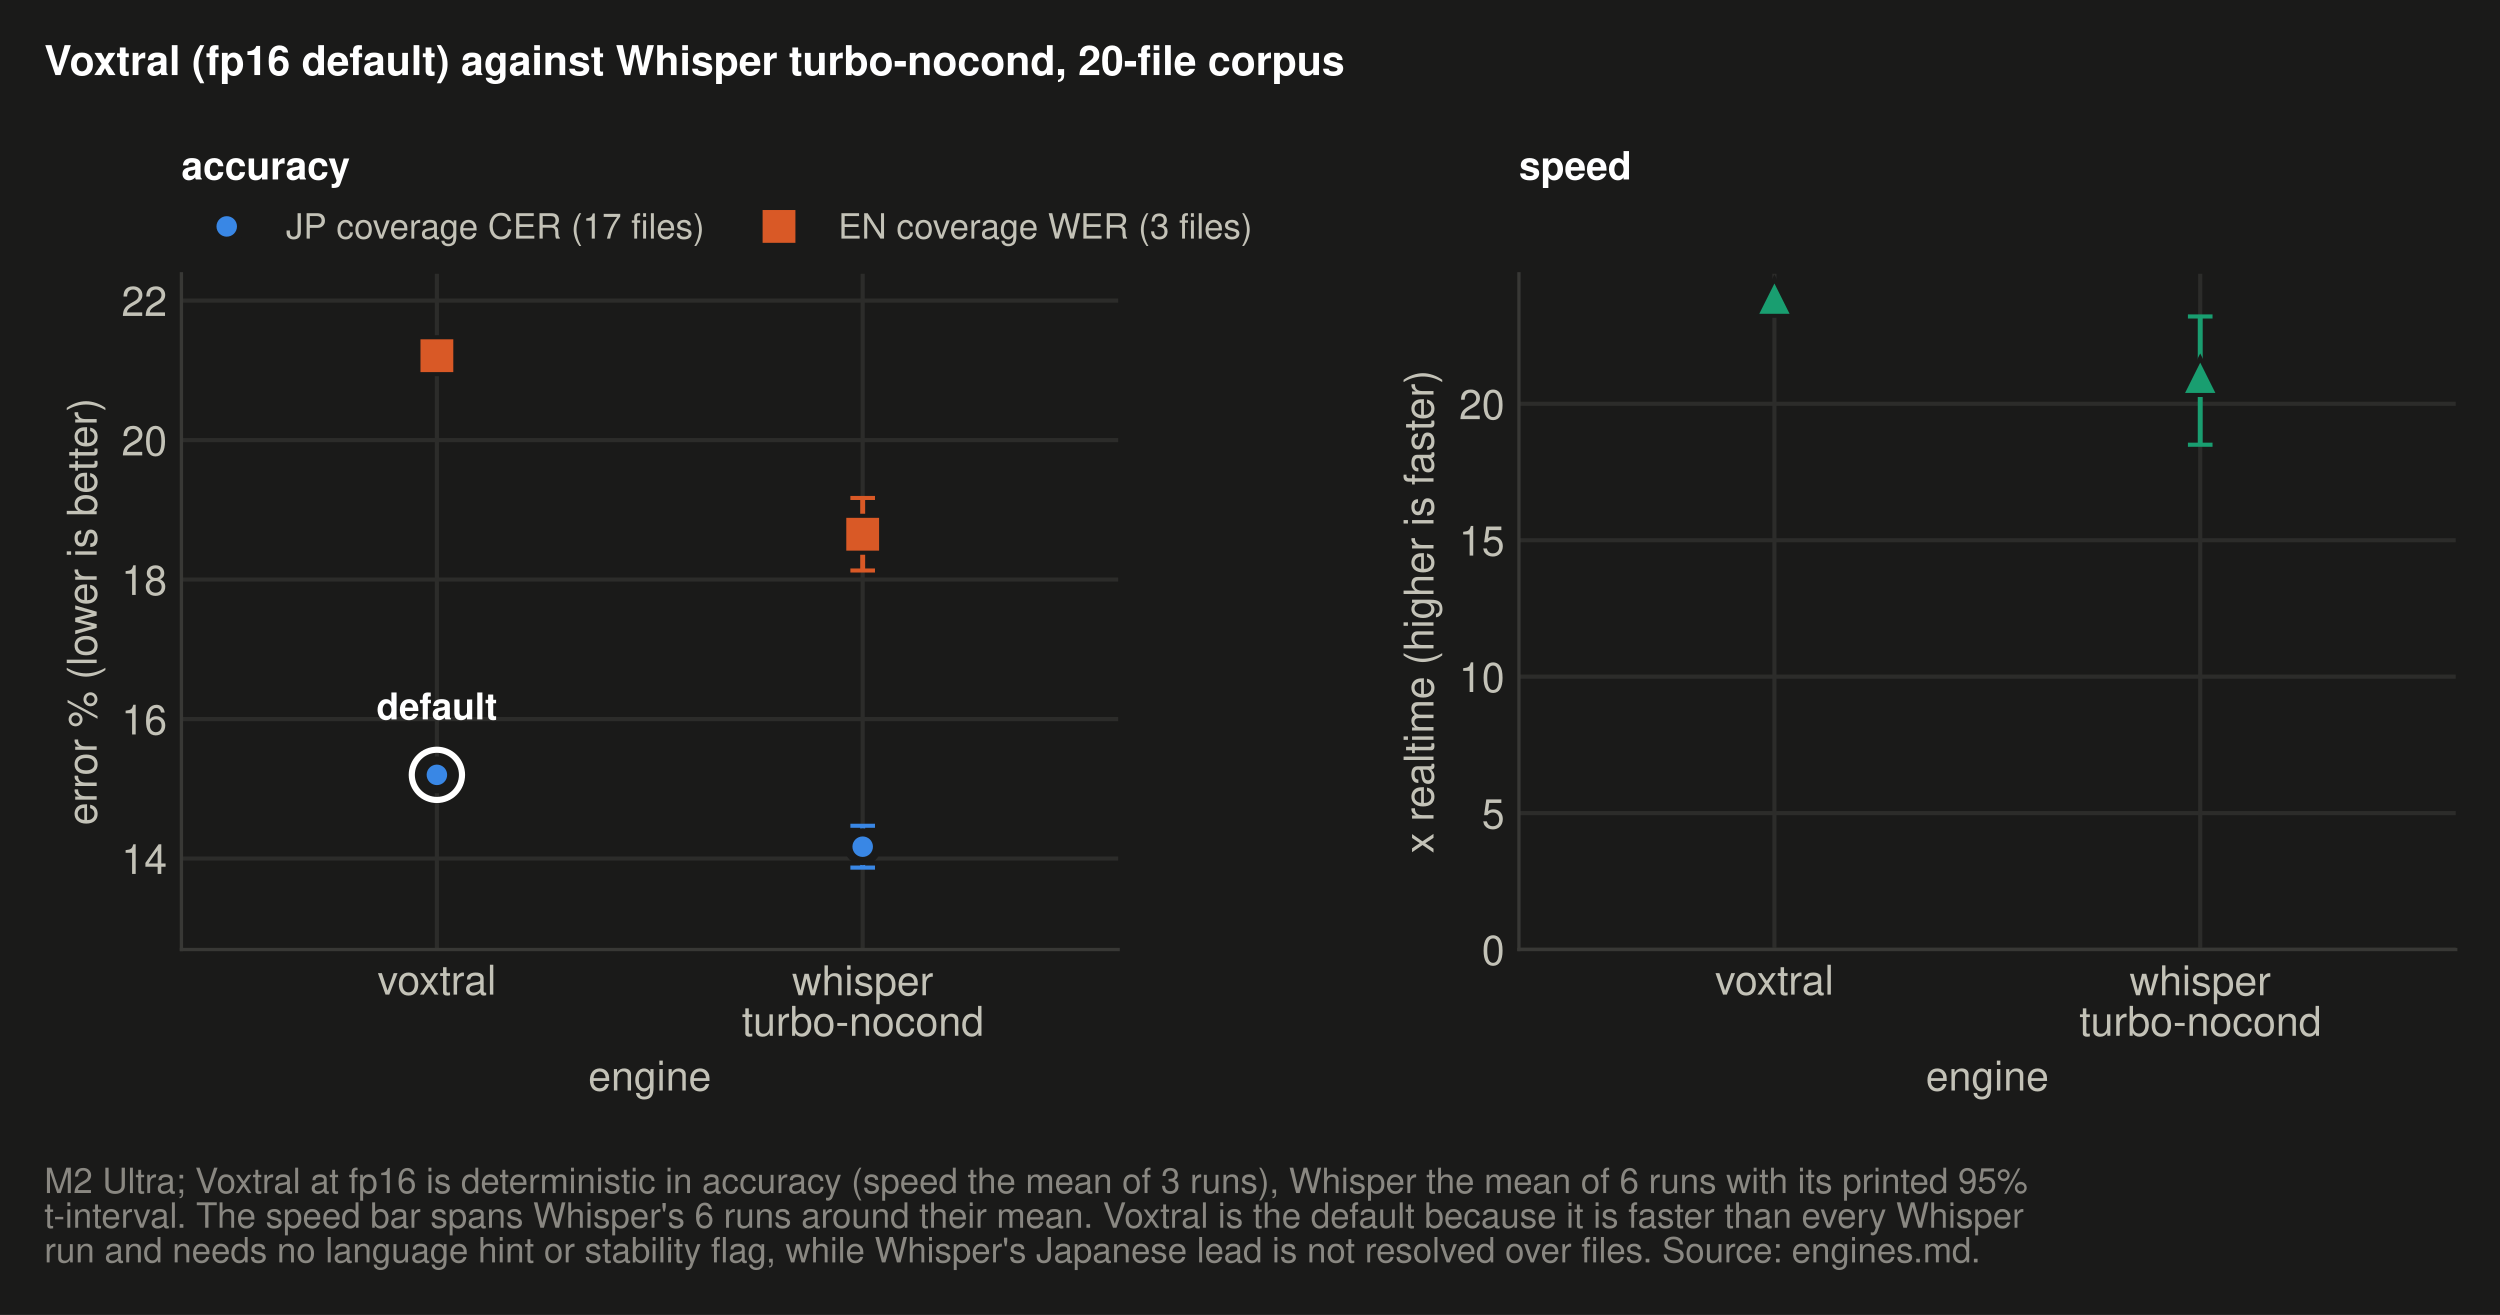
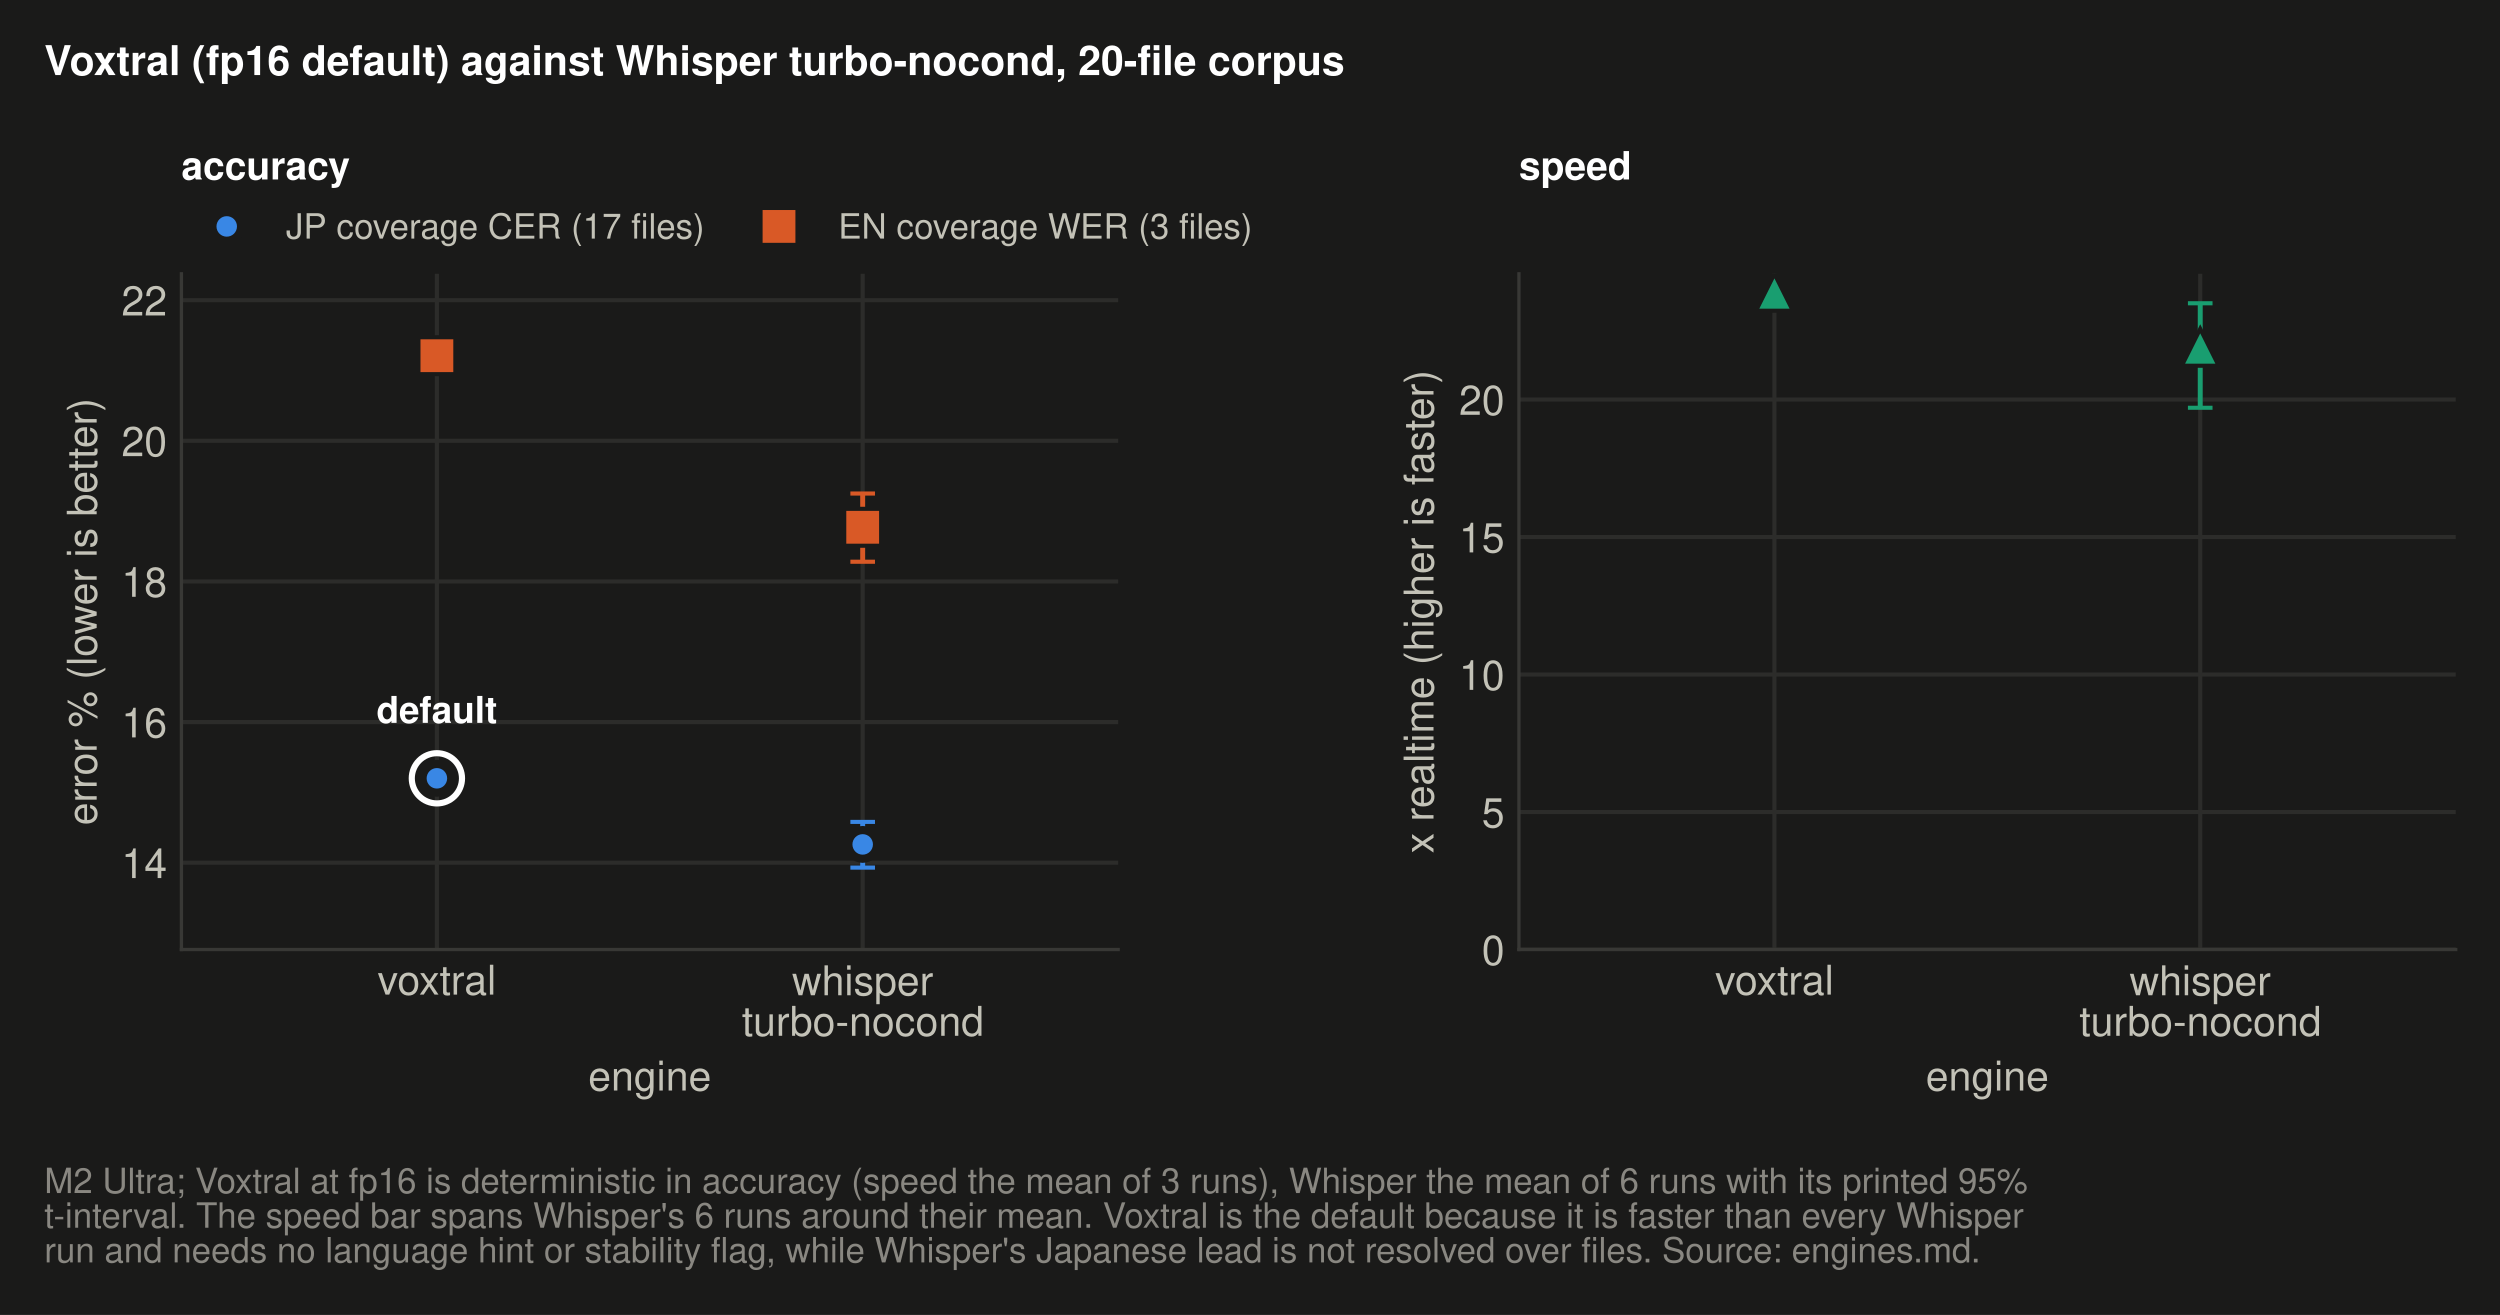
<svg xmlns="http://www.w3.org/2000/svg" xmlns:xlink="http://www.w3.org/1999/xlink" width="609.552pt" height="320.61pt" viewBox="0 0 609.552 320.61" version="1.1">
  <defs>
    <style type="text/css">*{stroke-linejoin: round; stroke-linecap: butt}</style>
  </defs>
  <g id="figure_1">
    <g id="patch_1">
      <path d="M 0 320.61  L 609.552 320.61  L 609.552 0  L 0 0  z " style="fill: #1a1a19" />
    </g>
    <g id="axes_1">
      <g id="patch_2">
        <path d="M 44.232 231.513  L 272.632 231.513  L 272.632 66.758  L 44.232 66.758  z " style="fill: #1a1a19" />
      </g>
      <g id="matplotlib.axis_1">
        <g id="xtick_1">
          <g id="line2d_1">
            <path d="M 106.523 231.513  L 106.523 66.758  " clip-path="url(#pa97ed57cf5)" style="fill: none; stroke: #2c2c2a; stroke-linecap: round" />
          </g>
          <g id="line2d_2" />
          <g id="text_1">
            <text style="font-size: 10px; font-family: 'Helvetica', 'Arial', 'DejaVu Sans'; text-anchor: middle; fill: #c3c2b7" x="106.523" y="242.513" transform="rotate(-0 106.523 242.5131)">voxtral</text>
          </g>
        </g>
        <g id="xtick_2">
          <g id="line2d_3">
            <path d="M 210.341 231.513  L 210.341 66.758  " clip-path="url(#pa97ed57cf5)" style="fill: none; stroke: #2c2c2a; stroke-linecap: round" />
          </g>
          <g id="line2d_4" />
          <g id="text_2">
            <text style="font-size: 10px; font-family: 'Helvetica', 'Arial', 'DejaVu Sans'; fill: #c3c2b7" transform="translate(193.1133 242.662)">whisper</text>
            <text style="font-size: 10px; font-family: 'Helvetica', 'Arial', 'DejaVu Sans'; fill: #c3c2b7" transform="translate(180.8789 252.5442)">turbo-nocond</text>
          </g>
        </g>
        <g id="text_3">
          <text style="font-size: 10px; font-family: 'Helvetica', 'Arial', 'DejaVu Sans'; text-anchor: middle; fill: #c3c2b7" x="158.432" y="265.892" transform="rotate(-0 158.4322 265.8924)">engine</text>
        </g>
      </g>
      <g id="matplotlib.axis_2">
        <g id="ytick_1">
          <g id="line2d_5">
-             <path d="M 44.232 209.332  L 272.632 209.332  " clip-path="url(#pa97ed57cf5)" style="fill: none; stroke: #2c2c2a; stroke-linecap: round" />
+             <path d="M 44.232 210.343  L 272.632 210.343  " clip-path="url(#pa97ed57cf5)" style="fill: none; stroke: #2c2c2a; stroke-linecap: round" />
          </g>
          <g id="line2d_6" />
          <g id="text_4">
-             <text style="font-size: 10px; font-family: 'Helvetica', 'Arial', 'DejaVu Sans'; text-anchor: end; fill: #c3c2b7" x="40.732" y="213.082" transform="rotate(-0 40.732 213.0822)">14</text>
+             <text style="font-size: 10px; font-family: 'Helvetica', 'Arial', 'DejaVu Sans'; text-anchor: end; fill: #c3c2b7" x="40.732" y="214.093" transform="rotate(-0 40.732 214.0926)">14</text>
          </g>
        </g>
        <g id="ytick_2">
          <g id="line2d_7">
-             <path d="M 44.232 175.323  L 272.632 175.323  " clip-path="url(#pa97ed57cf5)" style="fill: none; stroke: #2c2c2a; stroke-linecap: round" />
+             <path d="M 44.232 176.053  L 272.632 176.053  " clip-path="url(#pa97ed57cf5)" style="fill: none; stroke: #2c2c2a; stroke-linecap: round" />
          </g>
          <g id="line2d_8" />
          <g id="text_5">
-             <text style="font-size: 10px; font-family: 'Helvetica', 'Arial', 'DejaVu Sans'; text-anchor: end; fill: #c3c2b7" x="40.732" y="179.073" transform="rotate(-0 40.732 179.0728)">16</text>
+             <text style="font-size: 10px; font-family: 'Helvetica', 'Arial', 'DejaVu Sans'; text-anchor: end; fill: #c3c2b7" x="40.732" y="179.803" transform="rotate(-0 40.732 179.8029)">16</text>
          </g>
        </g>
        <g id="ytick_3">
          <g id="line2d_9">
-             <path d="M 44.232 141.313  L 272.632 141.313  " clip-path="url(#pa97ed57cf5)" style="fill: none; stroke: #2c2c2a; stroke-linecap: round" />
+             <path d="M 44.232 141.763  L 272.632 141.763  " clip-path="url(#pa97ed57cf5)" style="fill: none; stroke: #2c2c2a; stroke-linecap: round" />
          </g>
          <g id="line2d_10" />
          <g id="text_6">
-             <text style="font-size: 10px; font-family: 'Helvetica', 'Arial', 'DejaVu Sans'; text-anchor: end; fill: #c3c2b7" x="40.732" y="145.063" transform="rotate(-0 40.732 145.0634)">18</text>
+             <text style="font-size: 10px; font-family: 'Helvetica', 'Arial', 'DejaVu Sans'; text-anchor: end; fill: #c3c2b7" x="40.732" y="145.513" transform="rotate(-0 40.732 145.5133)">18</text>
          </g>
        </g>
        <g id="ytick_4">
          <g id="line2d_11">
-             <path d="M 44.232 107.304  L 272.632 107.304  " clip-path="url(#pa97ed57cf5)" style="fill: none; stroke: #2c2c2a; stroke-linecap: round" />
+             <path d="M 44.232 107.474  L 272.632 107.474  " clip-path="url(#pa97ed57cf5)" style="fill: none; stroke: #2c2c2a; stroke-linecap: round" />
          </g>
          <g id="line2d_12" />
          <g id="text_7">
-             <text style="font-size: 10px; font-family: 'Helvetica', 'Arial', 'DejaVu Sans'; text-anchor: end; fill: #c3c2b7" x="40.732" y="111.054" transform="rotate(-0 40.732 111.054)">20</text>
+             <text style="font-size: 10px; font-family: 'Helvetica', 'Arial', 'DejaVu Sans'; text-anchor: end; fill: #c3c2b7" x="40.732" y="111.224" transform="rotate(-0 40.732 111.2236)">20</text>
          </g>
        </g>
        <g id="ytick_5">
          <g id="line2d_13">
-             <path d="M 44.232 73.295  L 272.632 73.295  " clip-path="url(#pa97ed57cf5)" style="fill: none; stroke: #2c2c2a; stroke-linecap: round" />
+             <path d="M 44.232 73.184  L 272.632 73.184  " clip-path="url(#pa97ed57cf5)" style="fill: none; stroke: #2c2c2a; stroke-linecap: round" />
          </g>
          <g id="line2d_14" />
          <g id="text_8">
-             <text style="font-size: 10px; font-family: 'Helvetica', 'Arial', 'DejaVu Sans'; text-anchor: end; fill: #c3c2b7" x="40.732" y="77.045" transform="rotate(-0 40.732 77.0446)">22</text>
+             <text style="font-size: 10px; font-family: 'Helvetica', 'Arial', 'DejaVu Sans'; text-anchor: end; fill: #c3c2b7" x="40.732" y="76.934" transform="rotate(-0 40.732 76.93389)">22</text>
          </g>
        </g>
        <g id="text_9">
          <text style="font-size: 10px; font-family: 'Helvetica', 'Arial', 'DejaVu Sans'; text-anchor: middle; fill: #c3c2b7" x="23.57" y="149.136" transform="rotate(-90 23.5695 149.1355)">error % (lower is better)</text>
        </g>
      </g>
      <g id="LineCollection_1">
-         <path d="M 210.341 211.543  L 210.341 201.34  " clip-path="url(#pa97ed57cf5)" style="fill: none; stroke: #3987e5; stroke-width: 1.2" />
+         <path d="M 210.341 211.543  L 210.341 200.399  " clip-path="url(#pa97ed57cf5)" style="fill: none; stroke: #3987e5; stroke-width: 1.2" />
      </g>
      <g id="line2d_15">
        <defs>
          <path id="ma3156ba2cf" d="M 3 0  L -3 -0  " style="stroke: #3987e5" />
        </defs>
        <g clip-path="url(#pa97ed57cf5)">
          <use xlink:href="#ma3156ba2cf" x="210.341" y="211.543" style="fill: #1f77b4; stroke: #3987e5" />
        </g>
      </g>
      <g id="line2d_16">
        <g clip-path="url(#pa97ed57cf5)">
-           <use xlink:href="#ma3156ba2cf" x="210.341" y="201.34" style="fill: #1f77b4; stroke: #3987e5" />
+           <use xlink:href="#ma3156ba2cf" x="210.341" y="200.399" style="fill: #1f77b4; stroke: #3987e5" />
        </g>
      </g>
      <g id="LineCollection_2">
-         <path d="M 210.341 139.103  L 210.341 121.418  " clip-path="url(#pa97ed57cf5)" style="fill: none; stroke: #d95926; stroke-width: 1.2" />
+         <path d="M 210.341 136.963  L 210.341 120.332  " clip-path="url(#pa97ed57cf5)" style="fill: none; stroke: #d95926; stroke-width: 1.2" />
      </g>
      <g id="line2d_17">
        <defs>
          <path id="m15b99c2aa6" d="M 3 0  L -3 -0  " style="stroke: #d95926" />
        </defs>
        <g clip-path="url(#pa97ed57cf5)">
-           <use xlink:href="#m15b99c2aa6" x="210.341" y="139.103" style="fill: #1f77b4; stroke: #d95926" />
+           <use xlink:href="#m15b99c2aa6" x="210.341" y="136.963" style="fill: #1f77b4; stroke: #d95926" />
        </g>
      </g>
      <g id="line2d_18">
        <g clip-path="url(#pa97ed57cf5)">
-           <use xlink:href="#m15b99c2aa6" x="210.341" y="121.418" style="fill: #1f77b4; stroke: #d95926" />
+           <use xlink:href="#m15b99c2aa6" x="210.341" y="120.332" style="fill: #1f77b4; stroke: #d95926" />
        </g>
      </g>
      <g id="patch_3">
        <path d="M 44.232 231.513  L 44.232 66.758  " style="fill: none; stroke: #383835; stroke-width: 0.8; stroke-linejoin: miter; stroke-linecap: square" />
      </g>
      <g id="patch_4">
        <path d="M 44.232 231.513  L 272.632 231.513  " style="fill: none; stroke: #383835; stroke-width: 0.8; stroke-linejoin: miter; stroke-linecap: square" />
      </g>
      <g id="line2d_19">
        <defs>
          <path id="m3d7b4c0e3e" d="M 0 3.5  C 0.928 3.5 1.819 3.131 2.475 2.475  C 3.131 1.819 3.5 0.928 3.5 0  C 3.5 -0.928 3.131 -1.819 2.475 -2.475  C 1.819 -3.131 0.928 -3.5 0 -3.5  C -0.928 -3.5 -1.819 -3.131 -2.475 -2.475  C -3.131 -1.819 -3.5 -0.928 -3.5 0  C -3.5 0.928 -3.131 1.819 -2.475 2.475  C -1.819 3.131 -0.928 3.5 0 3.5  z " style="stroke: #1a1a19; stroke-width: 2" />
        </defs>
        <g clip-path="url(#pa97ed57cf5)">
-           <use xlink:href="#m3d7b4c0e3e" x="106.523" y="188.927" style="fill: #3987e5; stroke: #1a1a19; stroke-width: 2" />
-           <use xlink:href="#m3d7b4c0e3e" x="210.341" y="206.441" style="fill: #3987e5; stroke: #1a1a19; stroke-width: 2" />
+           <use xlink:href="#m3d7b4c0e3e" x="106.523" y="189.769" style="fill: #3987e5; stroke: #1a1a19; stroke-width: 2" />
+           <use xlink:href="#m3d7b4c0e3e" x="210.341" y="205.885" style="fill: #3987e5; stroke: #1a1a19; stroke-width: 2" />
        </g>
      </g>
      <g id="line2d_20">
        <defs>
          <path id="m81e0faa51b" d="M -4.5 4.5  L 4.5 4.5  L 4.5 -4.5  L -4.5 -4.5  z " style="stroke: #1a1a19; stroke-linejoin: miter" />
        </defs>
        <g clip-path="url(#pa97ed57cf5)">
          <use xlink:href="#m81e0faa51b" x="106.523" y="86.728" style="fill: #d95926; stroke: #1a1a19; stroke-linejoin: miter" />
-           <use xlink:href="#m81e0faa51b" x="210.341" y="130.26" style="fill: #d95926; stroke: #1a1a19; stroke-linejoin: miter" />
+           <use xlink:href="#m81e0faa51b" x="210.341" y="128.562" style="fill: #d95926; stroke: #1a1a19; stroke-linejoin: miter" />
        </g>
      </g>
      <g id="text_10">
-         <text style="font-weight: 700; font-size: 9px; font-family: 'Helvetica', 'Arial', 'DejaVu Sans'; text-anchor: middle; fill: #ffffff" x="106.523" y="175.397" transform="rotate(-0 106.523 175.3972)">default</text>
+         <text style="font-weight: 700; font-size: 9px; font-family: 'Helvetica', 'Arial', 'DejaVu Sans'; text-anchor: middle; fill: #ffffff" x="106.523" y="176.24" transform="rotate(-0 106.523 176.2395)">default</text>
      </g>
      <g id="text_11">
        <text style="font-weight: 700; font-size: 9.5px; font-family: 'Helvetica', 'Arial', 'DejaVu Sans'; text-anchor: start; fill: #ffffff" x="44.232" y="43.758" transform="rotate(-0 44.232 43.758)">accuracy</text>
      </g>
      <g id="PathCollection_1">
-         <path d="M 106.523 195.05  C 108.147 195.05 109.705 194.405 110.853 193.257  C 112.002 192.108 112.647 190.551 112.647 188.927  C 112.647 187.302 112.002 185.745 110.853 184.596  C 109.705 183.448 108.147 182.803 106.523 182.803  C 104.899 182.803 103.341 183.448 102.193 184.596  C 101.045 185.745 100.399 187.302 100.399 188.927  C 100.399 190.551 101.045 192.108 102.193 193.257  C 103.341 194.405 104.899 195.05 106.523 195.05  L 106.523 195.05  z " clip-path="url(#pa97ed57cf5)" style="fill: none; stroke: #ffffff; stroke-width: 1.5" />
+         <path d="M 106.523 195.893  C 108.147 195.893 109.705 195.247 110.853 194.099  C 112.002 192.951 112.647 191.393 112.647 189.769  C 112.647 188.145 112.002 186.587 110.853 185.439  C 109.705 184.29 108.147 183.645 106.523 183.645  C 104.899 183.645 103.341 184.29 102.193 185.439  C 101.045 186.587 100.399 188.145 100.399 189.769  C 100.399 191.393 101.045 192.951 102.193 194.099  C 103.341 195.247 104.899 195.893 106.523 195.893  L 106.523 195.893  z " clip-path="url(#pa97ed57cf5)" style="fill: none; stroke: #ffffff; stroke-width: 1.5" />
      </g>
      <g id="legend_1">
        <g id="line2d_21">
          <g>
            <use xlink:href="#m3d7b4c0e3e" x="55.282" y="55.207" style="fill: #3987e5; stroke: #1a1a19; stroke-width: 2" />
          </g>
        </g>
        <g id="text_12">
          <text style="font-size: 8.5px; font-family: 'Helvetica', 'Arial', 'DejaVu Sans'; text-anchor: start; fill: #c3c2b7" x="69.732" y="58.182" transform="rotate(-0 69.732 58.18227)">JP coverage CER (17 files)</text>
        </g>
        <g id="line2d_22">
          <g>
            <use xlink:href="#m81e0faa51b" x="189.939" y="55.207" style="fill: #d95926; stroke: #1a1a19; stroke-linejoin: miter" />
          </g>
        </g>
        <g id="text_13">
          <text style="font-size: 8.5px; font-family: 'Helvetica', 'Arial', 'DejaVu Sans'; text-anchor: start; fill: #c3c2b7" x="204.389" y="58.182" transform="rotate(-0 204.3893 58.18227)">EN coverage WER (3 files)</text>
        </g>
      </g>
    </g>
    <g id="axes_2">
      <g id="patch_5">
        <path d="M 370.352 231.513  L 598.752 231.513  L 598.752 66.758  L 370.352 66.758  z " style="fill: #1a1a19" />
      </g>
      <g id="matplotlib.axis_3">
        <g id="xtick_3">
          <g id="line2d_23">
            <path d="M 432.643 231.513  L 432.643 66.758  " clip-path="url(#pe0d9ea0f1e)" style="fill: none; stroke: #2c2c2a; stroke-linecap: round" />
          </g>
          <g id="line2d_24" />
          <g id="text_14">
            <text style="font-size: 10px; font-family: 'Helvetica', 'Arial', 'DejaVu Sans'; text-anchor: middle; fill: #c3c2b7" x="432.643" y="242.513" transform="rotate(-0 432.6426 242.5131)">voxtral</text>
          </g>
        </g>
        <g id="xtick_4">
          <g id="line2d_25">
            <path d="M 536.461 231.513  L 536.461 66.758  " clip-path="url(#pe0d9ea0f1e)" style="fill: none; stroke: #2c2c2a; stroke-linecap: round" />
          </g>
          <g id="line2d_26" />
          <g id="text_15">
            <text style="font-size: 10px; font-family: 'Helvetica', 'Arial', 'DejaVu Sans'; fill: #c3c2b7" transform="translate(519.2329 242.662)">whisper</text>
            <text style="font-size: 10px; font-family: 'Helvetica', 'Arial', 'DejaVu Sans'; fill: #c3c2b7" transform="translate(506.9985 252.5442)">turbo-nocond</text>
          </g>
        </g>
        <g id="text_16">
          <text style="font-size: 10px; font-family: 'Helvetica', 'Arial', 'DejaVu Sans'; text-anchor: middle; fill: #c3c2b7" x="484.552" y="265.892" transform="rotate(-0 484.5518 265.8924)">engine</text>
        </g>
      </g>
      <g id="matplotlib.axis_4">
        <g id="ytick_6">
          <g id="line2d_27">
            <path d="M 370.352 231.513  L 598.752 231.513  " clip-path="url(#pe0d9ea0f1e)" style="fill: none; stroke: #2c2c2a; stroke-linecap: round" />
          </g>
          <g id="line2d_28" />
          <g id="text_17">
            <text style="font-size: 10px; font-family: 'Helvetica', 'Arial', 'DejaVu Sans'; text-anchor: end; fill: #c3c2b7" x="366.852" y="235.263" transform="rotate(-0 366.8516 235.2631)">0</text>
          </g>
        </g>
        <g id="ytick_7">
          <g id="line2d_29">
-             <path d="M 370.352 198.248  L 598.752 198.248  " clip-path="url(#pe0d9ea0f1e)" style="fill: none; stroke: #2c2c2a; stroke-linecap: round" />
+             <path d="M 370.352 197.988  L 598.752 197.988  " clip-path="url(#pe0d9ea0f1e)" style="fill: none; stroke: #2c2c2a; stroke-linecap: round" />
          </g>
          <g id="line2d_30" />
          <g id="text_18">
-             <text style="font-size: 10px; font-family: 'Helvetica', 'Arial', 'DejaVu Sans'; text-anchor: end; fill: #c3c2b7" x="366.852" y="201.998" transform="rotate(-0 366.8516 201.998)">5</text>
+             <text style="font-size: 10px; font-family: 'Helvetica', 'Arial', 'DejaVu Sans'; text-anchor: end; fill: #c3c2b7" x="366.852" y="201.738" transform="rotate(-0 366.8516 201.7381)">5</text>
          </g>
        </g>
        <g id="ytick_8">
          <g id="line2d_31">
-             <path d="M 370.352 164.983  L 598.752 164.983  " clip-path="url(#pe0d9ea0f1e)" style="fill: none; stroke: #2c2c2a; stroke-linecap: round" />
+             <path d="M 370.352 164.463  L 598.752 164.463  " clip-path="url(#pe0d9ea0f1e)" style="fill: none; stroke: #2c2c2a; stroke-linecap: round" />
          </g>
          <g id="line2d_32" />
          <g id="text_19">
-             <text style="font-size: 10px; font-family: 'Helvetica', 'Arial', 'DejaVu Sans'; text-anchor: end; fill: #c3c2b7" x="366.852" y="168.733" transform="rotate(-0 366.8516 168.733)">10</text>
+             <text style="font-size: 10px; font-family: 'Helvetica', 'Arial', 'DejaVu Sans'; text-anchor: end; fill: #c3c2b7" x="366.852" y="168.213" transform="rotate(-0 366.8516 168.2132)">10</text>
          </g>
        </g>
        <g id="ytick_9">
          <g id="line2d_33">
-             <path d="M 370.352 131.718  L 598.752 131.718  " clip-path="url(#pe0d9ea0f1e)" style="fill: none; stroke: #2c2c2a; stroke-linecap: round" />
+             <path d="M 370.352 130.938  L 598.752 130.938  " clip-path="url(#pe0d9ea0f1e)" style="fill: none; stroke: #2c2c2a; stroke-linecap: round" />
          </g>
          <g id="line2d_34" />
          <g id="text_20">
-             <text style="font-size: 10px; font-family: 'Helvetica', 'Arial', 'DejaVu Sans'; text-anchor: end; fill: #c3c2b7" x="366.852" y="135.468" transform="rotate(-0 366.8516 135.468)">15</text>
+             <text style="font-size: 10px; font-family: 'Helvetica', 'Arial', 'DejaVu Sans'; text-anchor: end; fill: #c3c2b7" x="366.852" y="134.688" transform="rotate(-0 366.8516 134.6882)">15</text>
          </g>
        </g>
        <g id="ytick_10">
          <g id="line2d_35">
-             <path d="M 370.352 98.453  L 598.752 98.453  " clip-path="url(#pe0d9ea0f1e)" style="fill: none; stroke: #2c2c2a; stroke-linecap: round" />
+             <path d="M 370.352 97.413  L 598.752 97.413  " clip-path="url(#pe0d9ea0f1e)" style="fill: none; stroke: #2c2c2a; stroke-linecap: round" />
          </g>
          <g id="line2d_36" />
          <g id="text_21">
-             <text style="font-size: 10px; font-family: 'Helvetica', 'Arial', 'DejaVu Sans'; text-anchor: end; fill: #c3c2b7" x="366.852" y="102.203" transform="rotate(-0 366.8516 102.2029)">20</text>
+             <text style="font-size: 10px; font-family: 'Helvetica', 'Arial', 'DejaVu Sans'; text-anchor: end; fill: #c3c2b7" x="366.852" y="101.163" transform="rotate(-0 366.8516 101.1632)">20</text>
          </g>
        </g>
        <g id="text_22">
          <text style="font-size: 10px; font-family: 'Helvetica', 'Arial', 'DejaVu Sans'; text-anchor: middle; fill: #c3c2b7" x="349.517" y="149.136" transform="rotate(-90 349.5172 149.1355)">x realtime (higher is faster)</text>
        </g>
      </g>
      <g id="LineCollection_3">
-         <path d="M 536.461 108.432  L 536.461 77.163  " clip-path="url(#pe0d9ea0f1e)" style="fill: none; stroke: #199e70; stroke-width: 1.2" />
+         <path d="M 536.461 99.425  L 536.461 73.946  " clip-path="url(#pe0d9ea0f1e)" style="fill: none; stroke: #199e70; stroke-width: 1.2" />
      </g>
      <g id="line2d_37">
        <defs>
          <path id="m2e1cc6d336" d="M 3 0  L -3 -0  " style="stroke: #199e70" />
        </defs>
        <g clip-path="url(#pe0d9ea0f1e)">
-           <use xlink:href="#m2e1cc6d336" x="536.461" y="108.432" style="fill: #1f77b4; stroke: #199e70" />
+           <use xlink:href="#m2e1cc6d336" x="536.461" y="99.425" style="fill: #1f77b4; stroke: #199e70" />
        </g>
      </g>
      <g id="line2d_38">
        <g clip-path="url(#pe0d9ea0f1e)">
-           <use xlink:href="#m2e1cc6d336" x="536.461" y="77.163" style="fill: #1f77b4; stroke: #199e70" />
+           <use xlink:href="#m2e1cc6d336" x="536.461" y="73.946" style="fill: #1f77b4; stroke: #199e70" />
        </g>
      </g>
      <g id="patch_6">
        <path d="M 370.352 231.513  L 370.352 66.758  " style="fill: none; stroke: #383835; stroke-width: 0.8; stroke-linejoin: miter; stroke-linecap: square" />
      </g>
      <g id="patch_7">
        <path d="M 370.352 231.513  L 598.752 231.513  " style="fill: none; stroke: #383835; stroke-width: 0.8; stroke-linejoin: miter; stroke-linecap: square" />
      </g>
      <g id="line2d_39">
        <defs>
          <path id="m14c831bd54" d="M 0 -4.5  L -4.5 4.5  L 4.5 4.5  z " style="stroke: #1a1a19; stroke-linejoin: miter" />
        </defs>
        <g clip-path="url(#pe0d9ea0f1e)">
-           <use xlink:href="#m14c831bd54" x="432.643" y="72.506" style="fill: #199e70; stroke: #1a1a19; stroke-linejoin: miter" />
-           <use xlink:href="#m14c831bd54" x="536.461" y="91.8" style="fill: #199e70; stroke: #1a1a19; stroke-linejoin: miter" />
+           <use xlink:href="#m14c831bd54" x="432.643" y="71.264" style="fill: #199e70; stroke: #1a1a19; stroke-linejoin: miter" />
+           <use xlink:href="#m14c831bd54" x="536.461" y="84.674" style="fill: #199e70; stroke: #1a1a19; stroke-linejoin: miter" />
        </g>
      </g>
      <g id="text_23">
        <text style="font-weight: 700; font-size: 9.5px; font-family: 'Helvetica', 'Arial', 'DejaVu Sans'; text-anchor: start; fill: #ffffff" x="370.352" y="43.758" transform="rotate(-0 370.3516 43.758)">speed</text>
      </g>
    </g>
    <g id="text_24">
      <text style="font-weight: 700; font-size: 10px; font-family: 'Helvetica', 'Arial', 'DejaVu Sans'; text-anchor: start; fill: #ffffff" x="10.8" y="18.3" transform="rotate(-0 10.8 18.3)">Voxtral (fp16 default) against Whisper turbo-nocond, 20-file corpus</text>
    </g>
    <g id="text_25">
      <text style="font-size: 8.5px; font-family: 'Helvetica', 'Arial', 'DejaVu Sans'; fill: #898781" transform="translate(10.8 290.9016)">M2 Ultra; Voxtral at fp16 is deterministic in accuracy (speed the mean of 3 runs), Whisper the mean of 6 runs with its printed 95%</text>
      <text style="font-size: 8.5px; font-family: 'Helvetica', 'Arial', 'DejaVu Sans'; fill: #898781" transform="translate(10.8 299.3519)">t-interval. The speed bar spans Whisper's 6 runs around their mean. Voxtral is the default because it is faster than every Whisper</text>
      <text style="font-size: 8.5px; font-family: 'Helvetica', 'Arial', 'DejaVu Sans'; fill: #898781" transform="translate(10.8 307.8023)">run and needs no language hint or stability flag, while Whisper's Japanese lead is not resolved over files. Source: engines.md.</text>
    </g>
  </g>
  <defs>
    <clipPath id="pa97ed57cf5">
      <rect x="44.232" y="66.758" width="228.4" height="164.755" />
    </clipPath>
    <clipPath id="pe0d9ea0f1e">
      <rect x="370.352" y="66.758" width="228.4" height="164.755" />
    </clipPath>
  </defs>
</svg>
